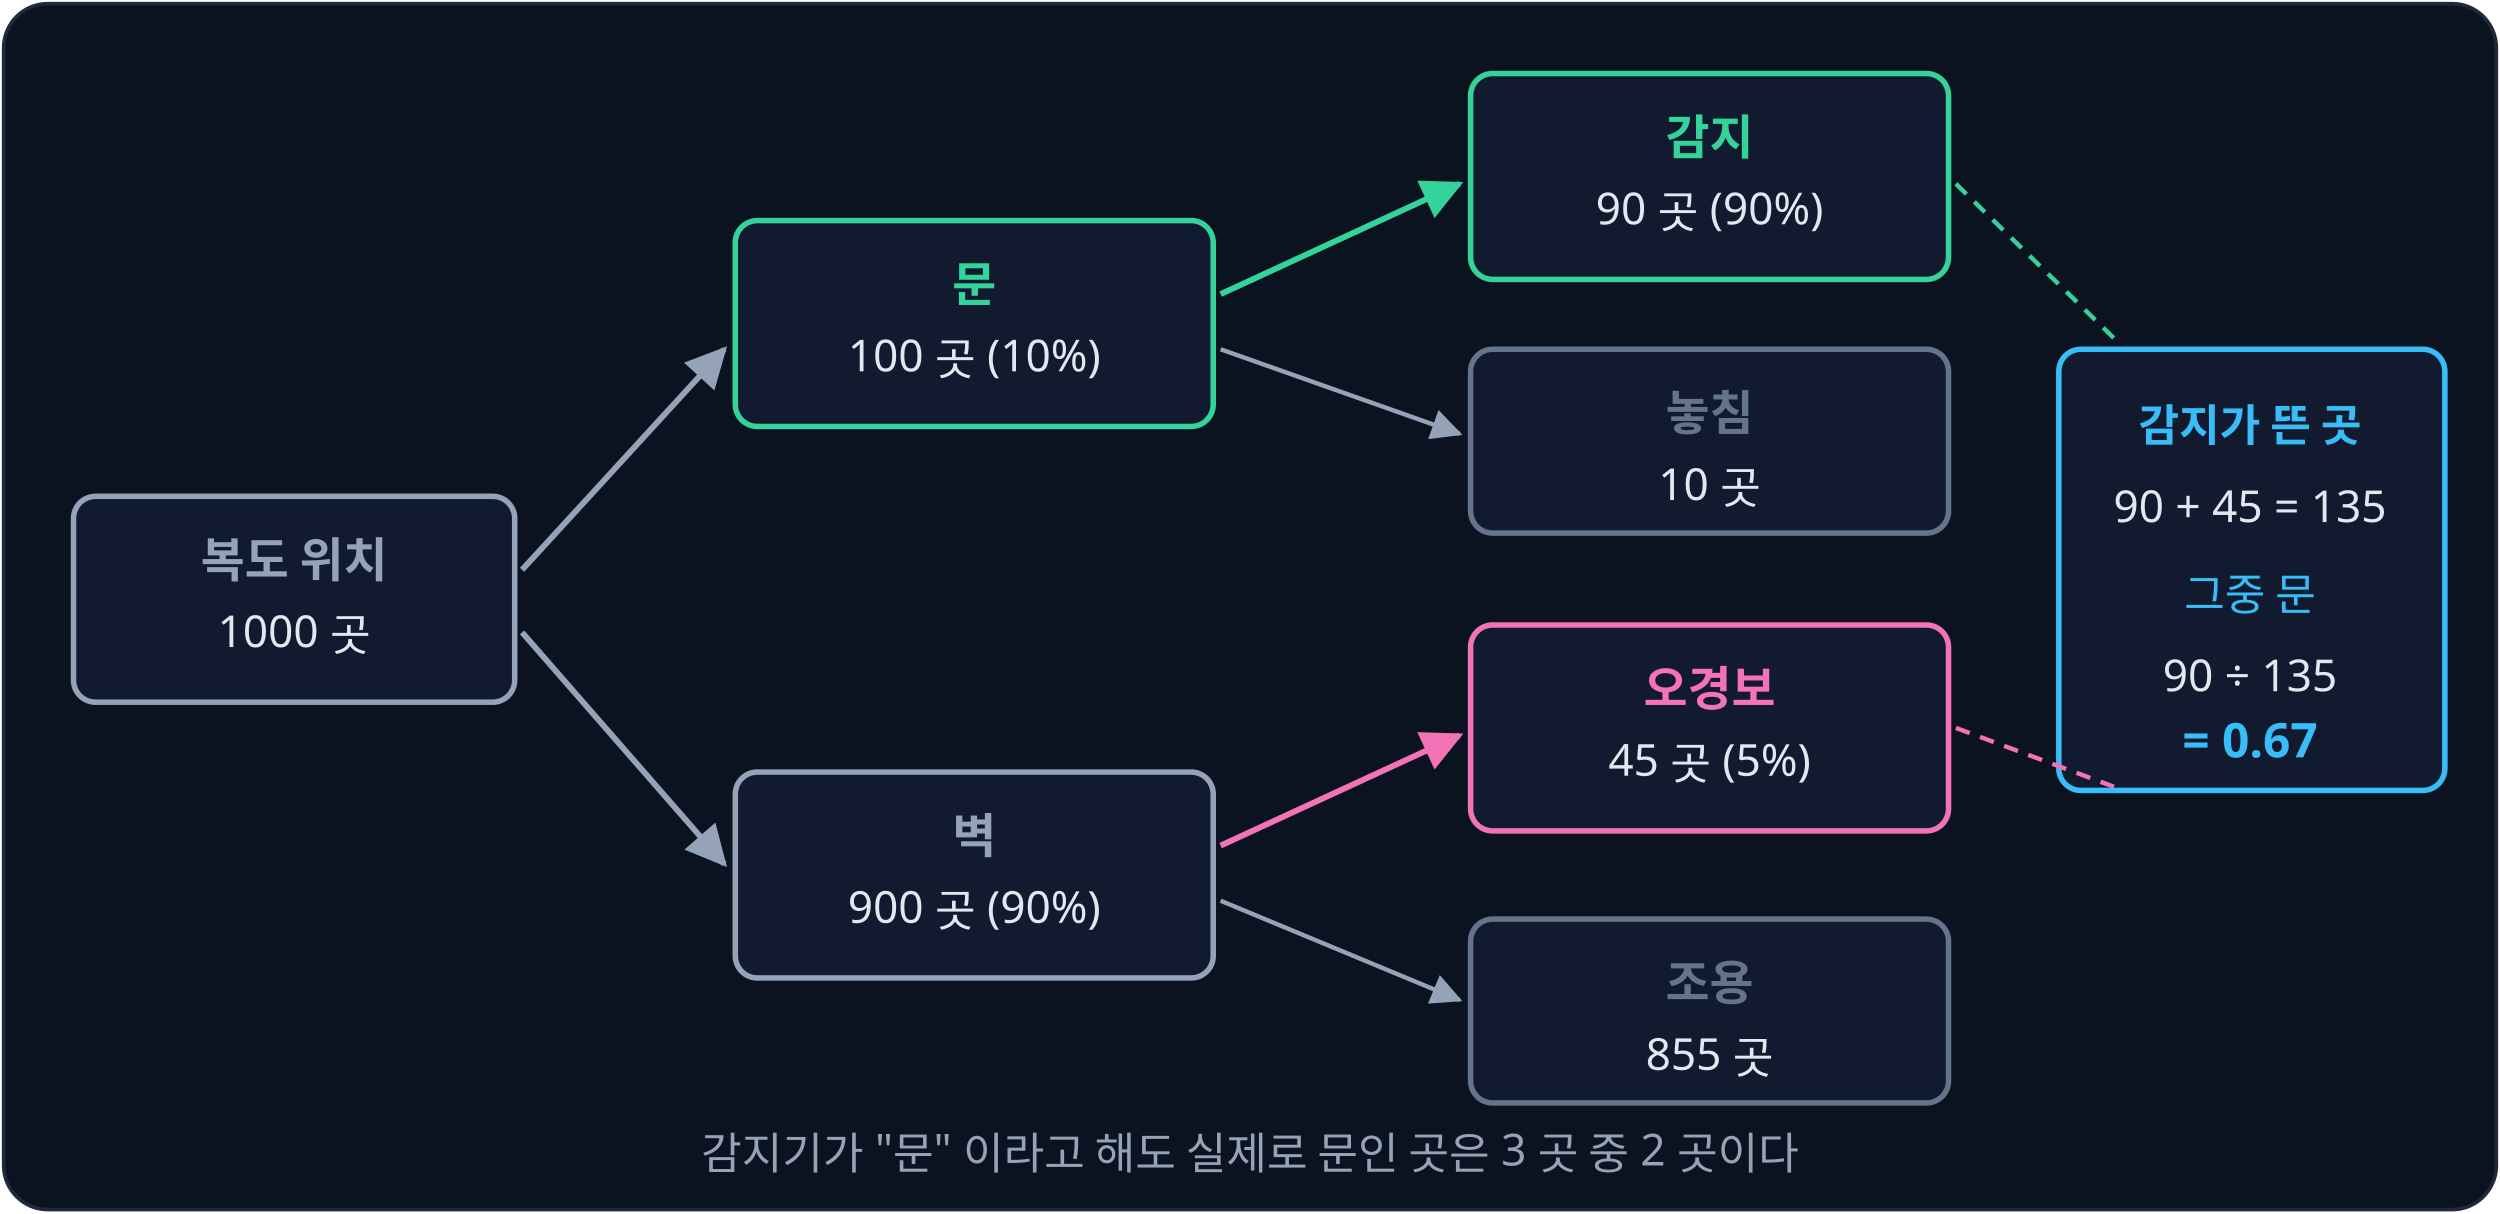
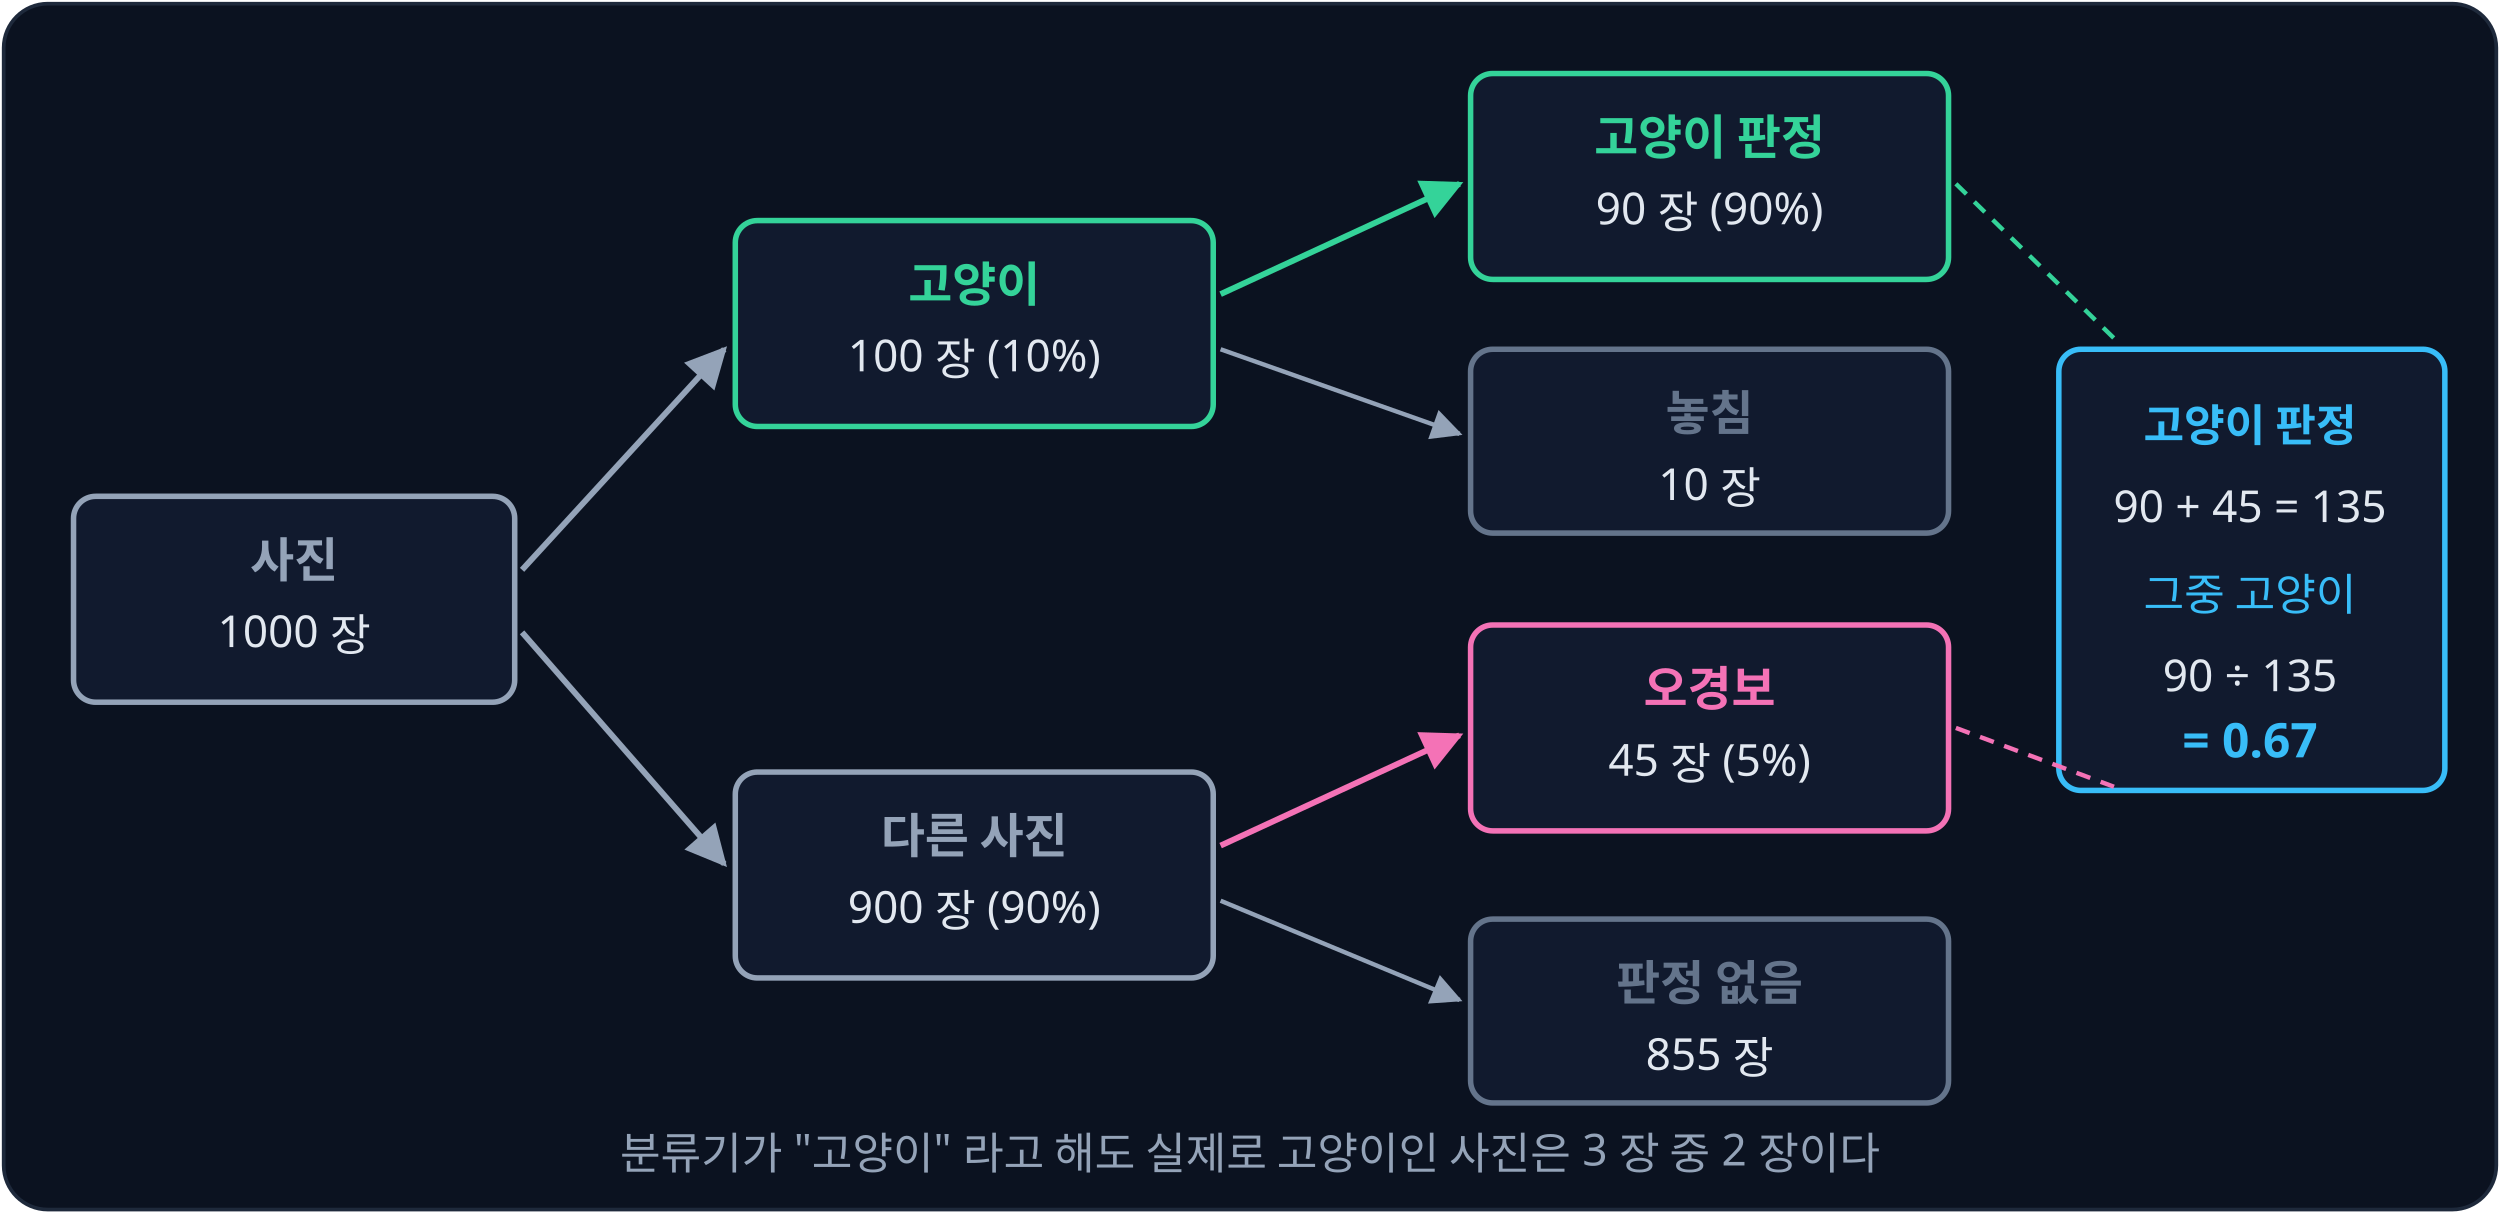
<svg xmlns="http://www.w3.org/2000/svg" viewBox="0 0 680 330" font-family="Pretendard, 'Apple SD Gothic Neo', 'Noto Sans KR', system-ui, sans-serif">
  <defs>
    <marker id="am" viewBox="0 0 10 10" refX="9" refY="5" markerWidth="7" markerHeight="7" orient="auto-start-reverse">
      <path d="M0,0 L10,5 L0,10 z" fill="#94a3b8" />
    </marker>
    <marker id="aa" viewBox="0 0 10 10" refX="9" refY="5" markerWidth="7" markerHeight="7" orient="auto-start-reverse">
      <path d="M0,0 L10,5 L0,10 z" fill="#f59e0b" />
    </marker>
    <marker id="as" viewBox="0 0 10 10" refX="9" refY="5" markerWidth="7" markerHeight="7" orient="auto-start-reverse">
      <path d="M0,0 L10,5 L0,10 z" fill="#38bdf8" />
    </marker>
    <marker id="ag" viewBox="0 0 10 10" refX="9" refY="5" markerWidth="7" markerHeight="7" orient="auto-start-reverse">
      <path d="M0,0 L10,5 L0,10 z" fill="#34d399" />
    </marker>
    <marker id="ar" viewBox="0 0 10 10" refX="9" refY="5" markerWidth="7" markerHeight="7" orient="auto-start-reverse">
      <path d="M0,0 L10,5 L0,10 z" fill="#f472b6" />
    </marker>
  </defs>
  <rect x="1" y="1" width="678" height="328" rx="12" fill="#0b1220" stroke="#1e293b" />
  <rect x="20.0" y="135.0" width="120.0" height="56.0" rx="6" fill="#111a2e" stroke="#94a3b8" stroke-width="1.5" />
-   <text x="80.0" y="157.0" fill="#94a3b8" font-size="13" text-anchor="middle" font-weight="600">복도 위치</text>
-   <text x="80.0" y="176.0" fill="#e2e8f0" font-size="12" text-anchor="middle">1000 곳</text>
+   <text x="80.0" y="157.0" fill="#94a3b8" font-size="13" text-anchor="middle" font-weight="600">사진</text>
+   <text x="80.0" y="176.0" fill="#e2e8f0" font-size="12" text-anchor="middle">1000 장</text>
  <rect x="200.0" y="60.0" width="130.0" height="56.0" rx="6" fill="#111a2e" stroke="#34d399" stroke-width="1.5" />
-   <text x="265.0" y="82.0" fill="#34d399" font-size="13" text-anchor="middle" font-weight="600">문</text>
-   <text x="265.0" y="101.0" fill="#e2e8f0" font-size="12" text-anchor="middle">100 곳 (10%)</text>
+   <text x="265.0" y="82.0" fill="#34d399" font-size="13" text-anchor="middle" font-weight="600">고양이</text>
+   <text x="265.0" y="101.0" fill="#e2e8f0" font-size="12" text-anchor="middle">100 장 (10%)</text>
  <rect x="200.0" y="210.0" width="130.0" height="56.0" rx="6" fill="#111a2e" stroke="#94a3b8" stroke-width="1.5" />
-   <text x="265.0" y="232.0" fill="#94a3b8" font-size="13" text-anchor="middle" font-weight="600">벽</text>
-   <text x="265.0" y="251.0" fill="#e2e8f0" font-size="12" text-anchor="middle">900 곳 (90%)</text>
+   <text x="265.0" y="232.0" fill="#94a3b8" font-size="13" text-anchor="middle" font-weight="600">다른 사진</text>
+   <text x="265.0" y="251.0" fill="#e2e8f0" font-size="12" text-anchor="middle">900 장 (90%)</text>
  <line x1="142.0" y1="155.0" x2="197.0" y2="95.0" stroke="#94a3b8" stroke-width="1.6" marker-end="url(#am)" />
  <line x1="142.0" y1="172.0" x2="197.0" y2="235.0" stroke="#94a3b8" stroke-width="1.6" marker-end="url(#am)" />
  <rect x="400.0" y="20.0" width="130.0" height="56.0" rx="6" fill="#111a2e" stroke="#34d399" stroke-width="1.5" />
-   <text x="465.0" y="42.0" fill="#34d399" font-size="13" text-anchor="middle" font-weight="600">감지</text>
-   <text x="465.0" y="61.0" fill="#e2e8f0" font-size="12" text-anchor="middle">90 곳 (90%)</text>
+   <text x="465.0" y="42.0" fill="#34d399" font-size="13" text-anchor="middle" font-weight="600">고양이 판정</text>
+   <text x="465.0" y="61.0" fill="#e2e8f0" font-size="12" text-anchor="middle">90 장 (90%)</text>
  <rect x="400.0" y="95.0" width="130.0" height="50.0" rx="6" fill="#111a2e" stroke="#64748b" stroke-width="1.5" />
  <text x="465.0" y="117.0" fill="#64748b" font-size="13" text-anchor="middle" font-weight="600">놓침</text>
-   <text x="465.0" y="136.0" fill="#e2e8f0" font-size="12" text-anchor="middle">10 곳</text>
+   <text x="465.0" y="136.0" fill="#e2e8f0" font-size="12" text-anchor="middle">10 장</text>
  <rect x="400.0" y="170.0" width="130.0" height="56.0" rx="6" fill="#111a2e" stroke="#f472b6" stroke-width="1.5" />
  <text x="465.0" y="192.0" fill="#f472b6" font-size="13" text-anchor="middle" font-weight="600">오경보</text>
-   <text x="465.0" y="211.0" fill="#e2e8f0" font-size="12" text-anchor="middle">45 곳 (5%)</text>
+   <text x="465.0" y="211.0" fill="#e2e8f0" font-size="12" text-anchor="middle">45 장 (5%)</text>
  <rect x="400.0" y="250.0" width="130.0" height="50.0" rx="6" fill="#111a2e" stroke="#64748b" stroke-width="1.5" />
-   <text x="465.0" y="272.0" fill="#64748b" font-size="13" text-anchor="middle" font-weight="600">조용</text>
-   <text x="465.0" y="291.0" fill="#e2e8f0" font-size="12" text-anchor="middle">855 곳</text>
+   <text x="465.0" y="272.0" fill="#64748b" font-size="13" text-anchor="middle" font-weight="600">판정 없음</text>
+   <text x="465.0" y="291.0" fill="#e2e8f0" font-size="12" text-anchor="middle">855 장</text>
  <line x1="332.0" y1="80.0" x2="397.0" y2="50.0" stroke="#34d399" stroke-width="1.6" marker-end="url(#ag)" />
  <line x1="332.0" y1="95.0" x2="397.0" y2="118.0" stroke="#94a3b8" stroke-width="1.2" marker-end="url(#am)" />
  <line x1="332.0" y1="230.0" x2="397.0" y2="200.0" stroke="#f472b6" stroke-width="1.6" marker-end="url(#ar)" />
  <line x1="332.0" y1="245.0" x2="397.0" y2="272.0" stroke="#94a3b8" stroke-width="1.2" marker-end="url(#am)" />
  <rect x="560.0" y="95.0" width="105.0" height="120.0" rx="6" fill="#111a2e" stroke="#38bdf8" stroke-width="1.5" />
-   <text x="612.0" y="120.0" fill="#38bdf8" font-size="12" text-anchor="middle" font-weight="600">감지가 뜬 곳</text>
+   <text x="612.0" y="120.0" fill="#38bdf8" font-size="12" text-anchor="middle" font-weight="600">고양이 판정</text>
  <text x="612.0" y="142.0" fill="#e2e8f0" font-size="12" text-anchor="middle">90 + 45 = 135</text>
-   <text x="612.0" y="166.0" fill="#38bdf8" font-size="12" text-anchor="middle">그중 문</text>
+   <text x="612.0" y="166.0" fill="#38bdf8" font-size="12" text-anchor="middle">그중 고양이</text>
  <text x="612.0" y="188.0" fill="#e2e8f0" font-size="12" text-anchor="middle">90 ÷ 135</text>
  <text x="612.0" y="206.0" fill="#38bdf8" font-size="13" text-anchor="middle" font-weight="600">= 0.67</text>
  <line x1="532.0" y1="50.0" x2="575.0" y2="92.0" stroke="#34d399" stroke-width="1.2" stroke-dasharray="4 3" />
  <line x1="532.0" y1="198.0" x2="575.0" y2="214.0" stroke="#f472b6" stroke-width="1.2" stroke-dasharray="4 3" />
-   <text x="340.0" y="318.0" fill="#94a3b8" font-size="12" text-anchor="middle">감지기가 "문" 이라고 해도 실제로 문인 곳은 3 곳 중 2 곳이다</text>
+   <text x="340.0" y="318.0" fill="#94a3b8" font-size="12" text-anchor="middle">분류기가 "고양이" 라고 해도 실제로 고양이인 사진은 3 장 중 2 장이다</text>
</svg>
